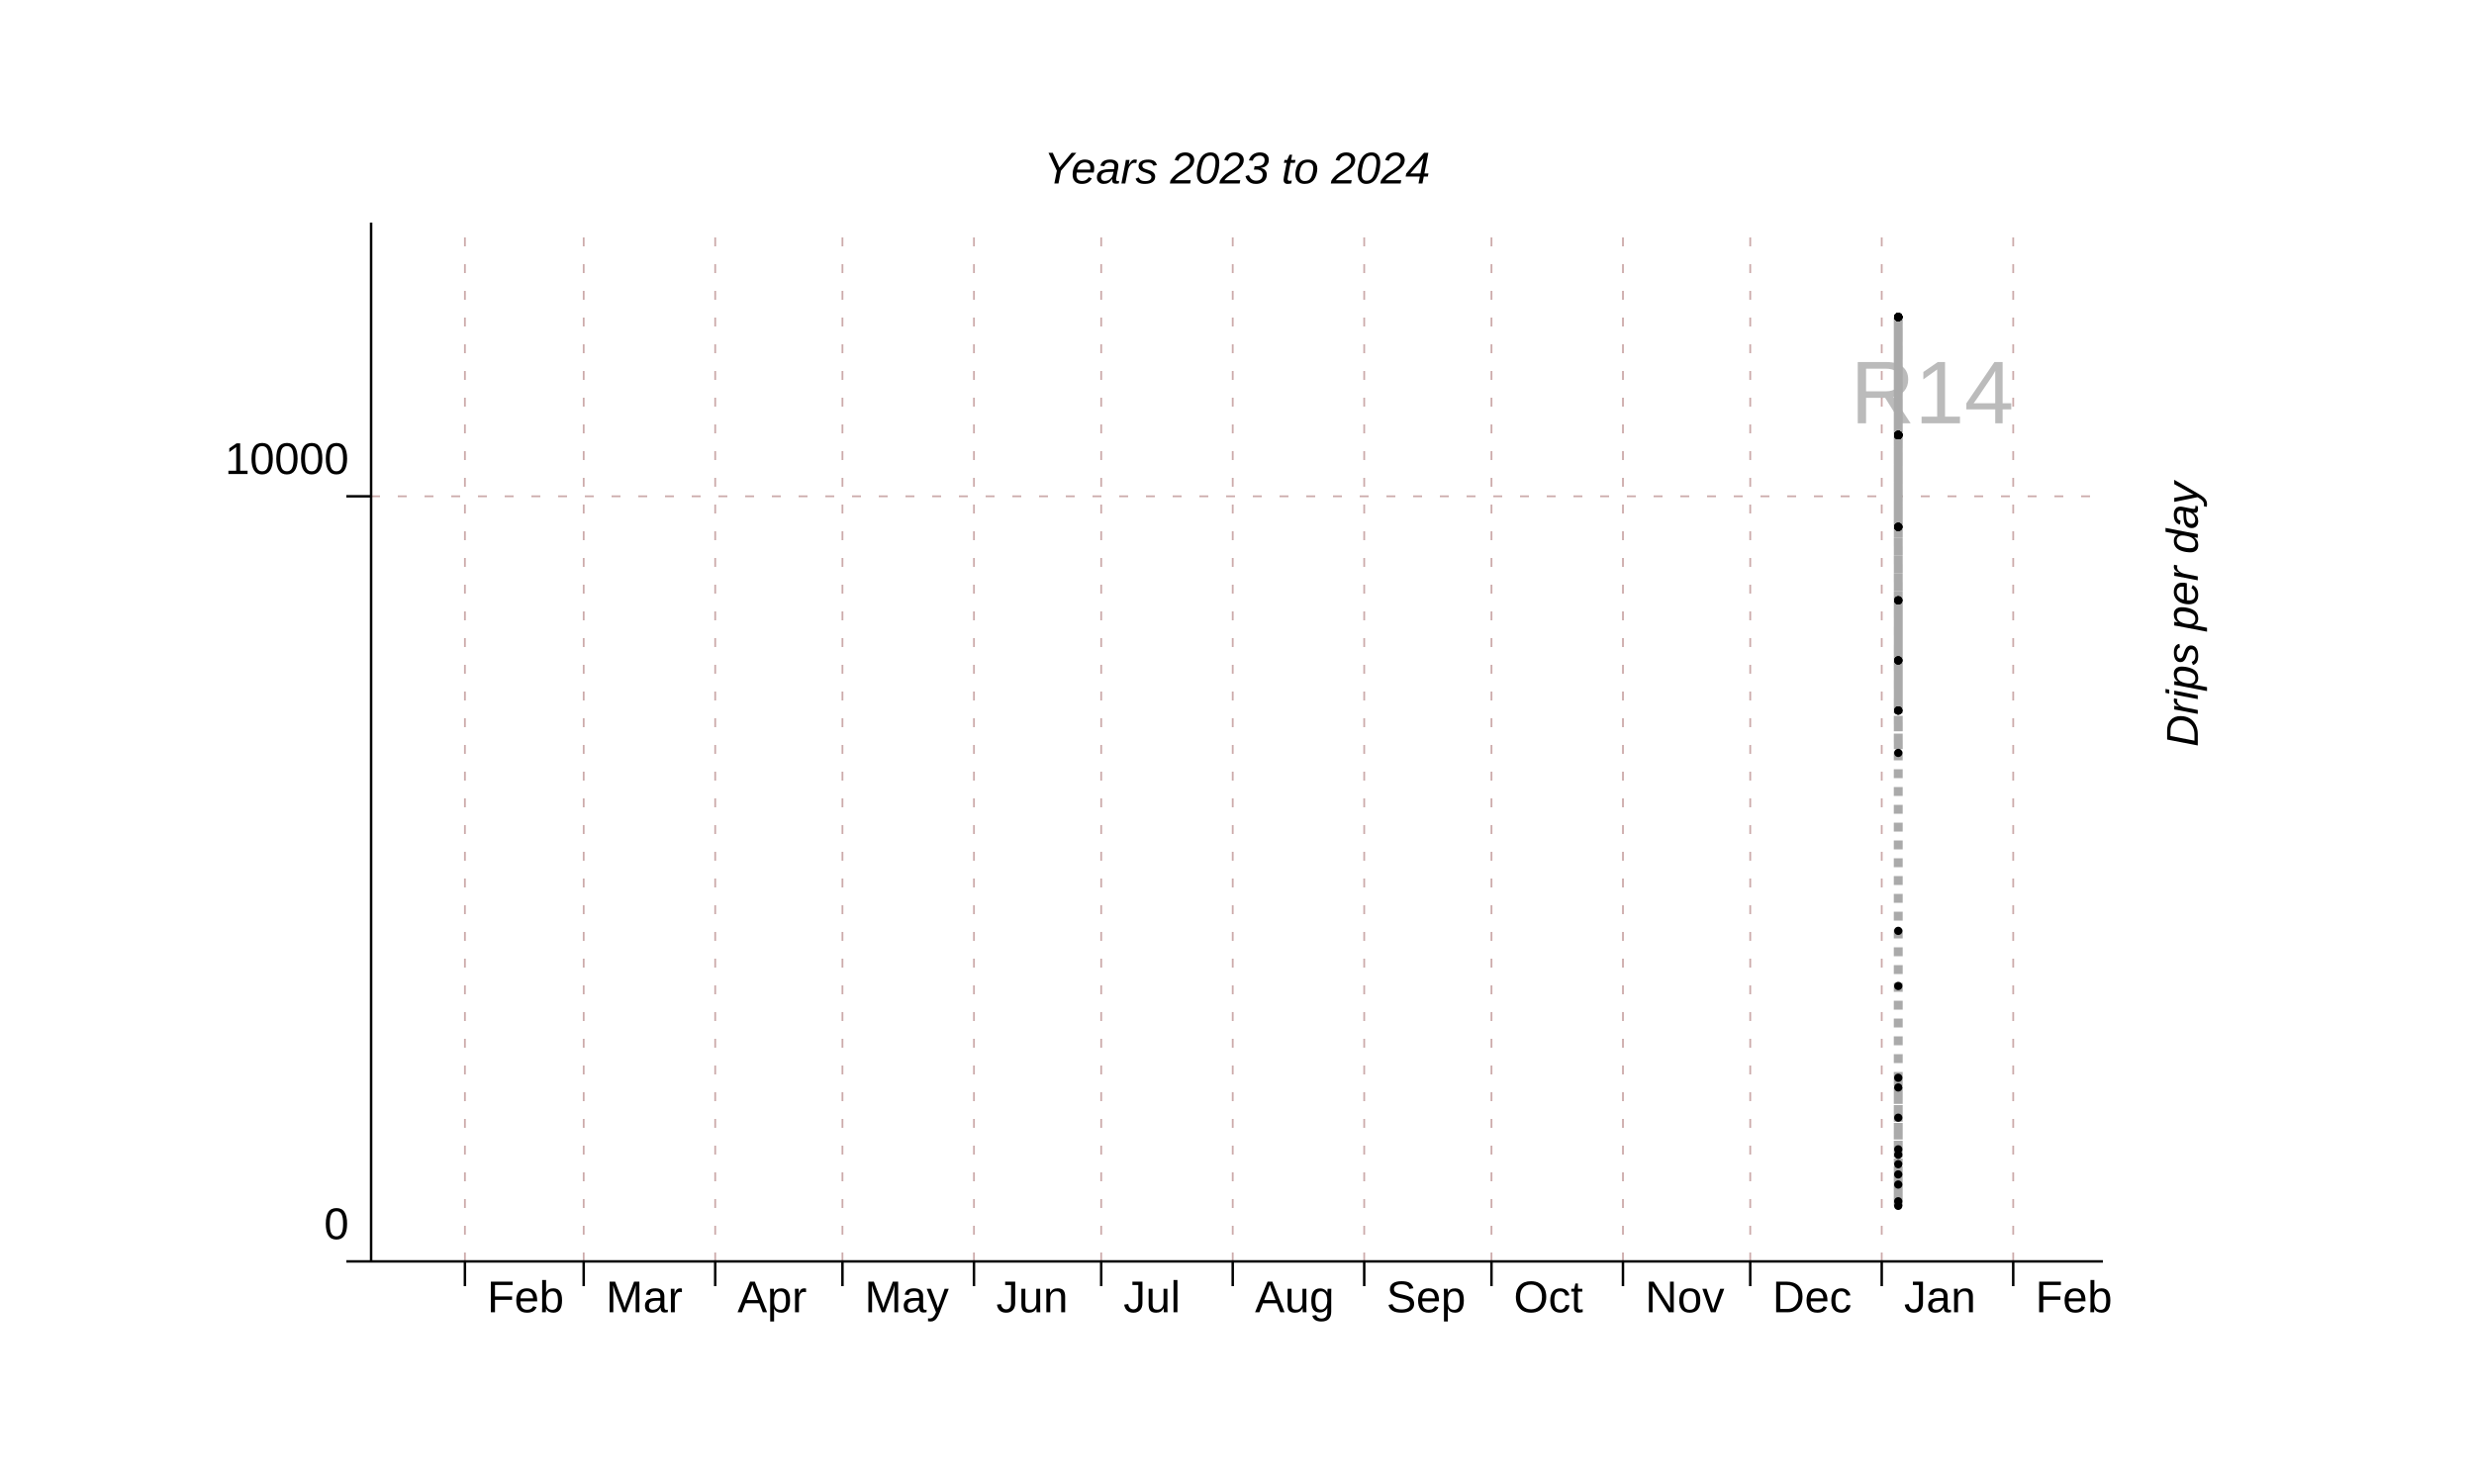
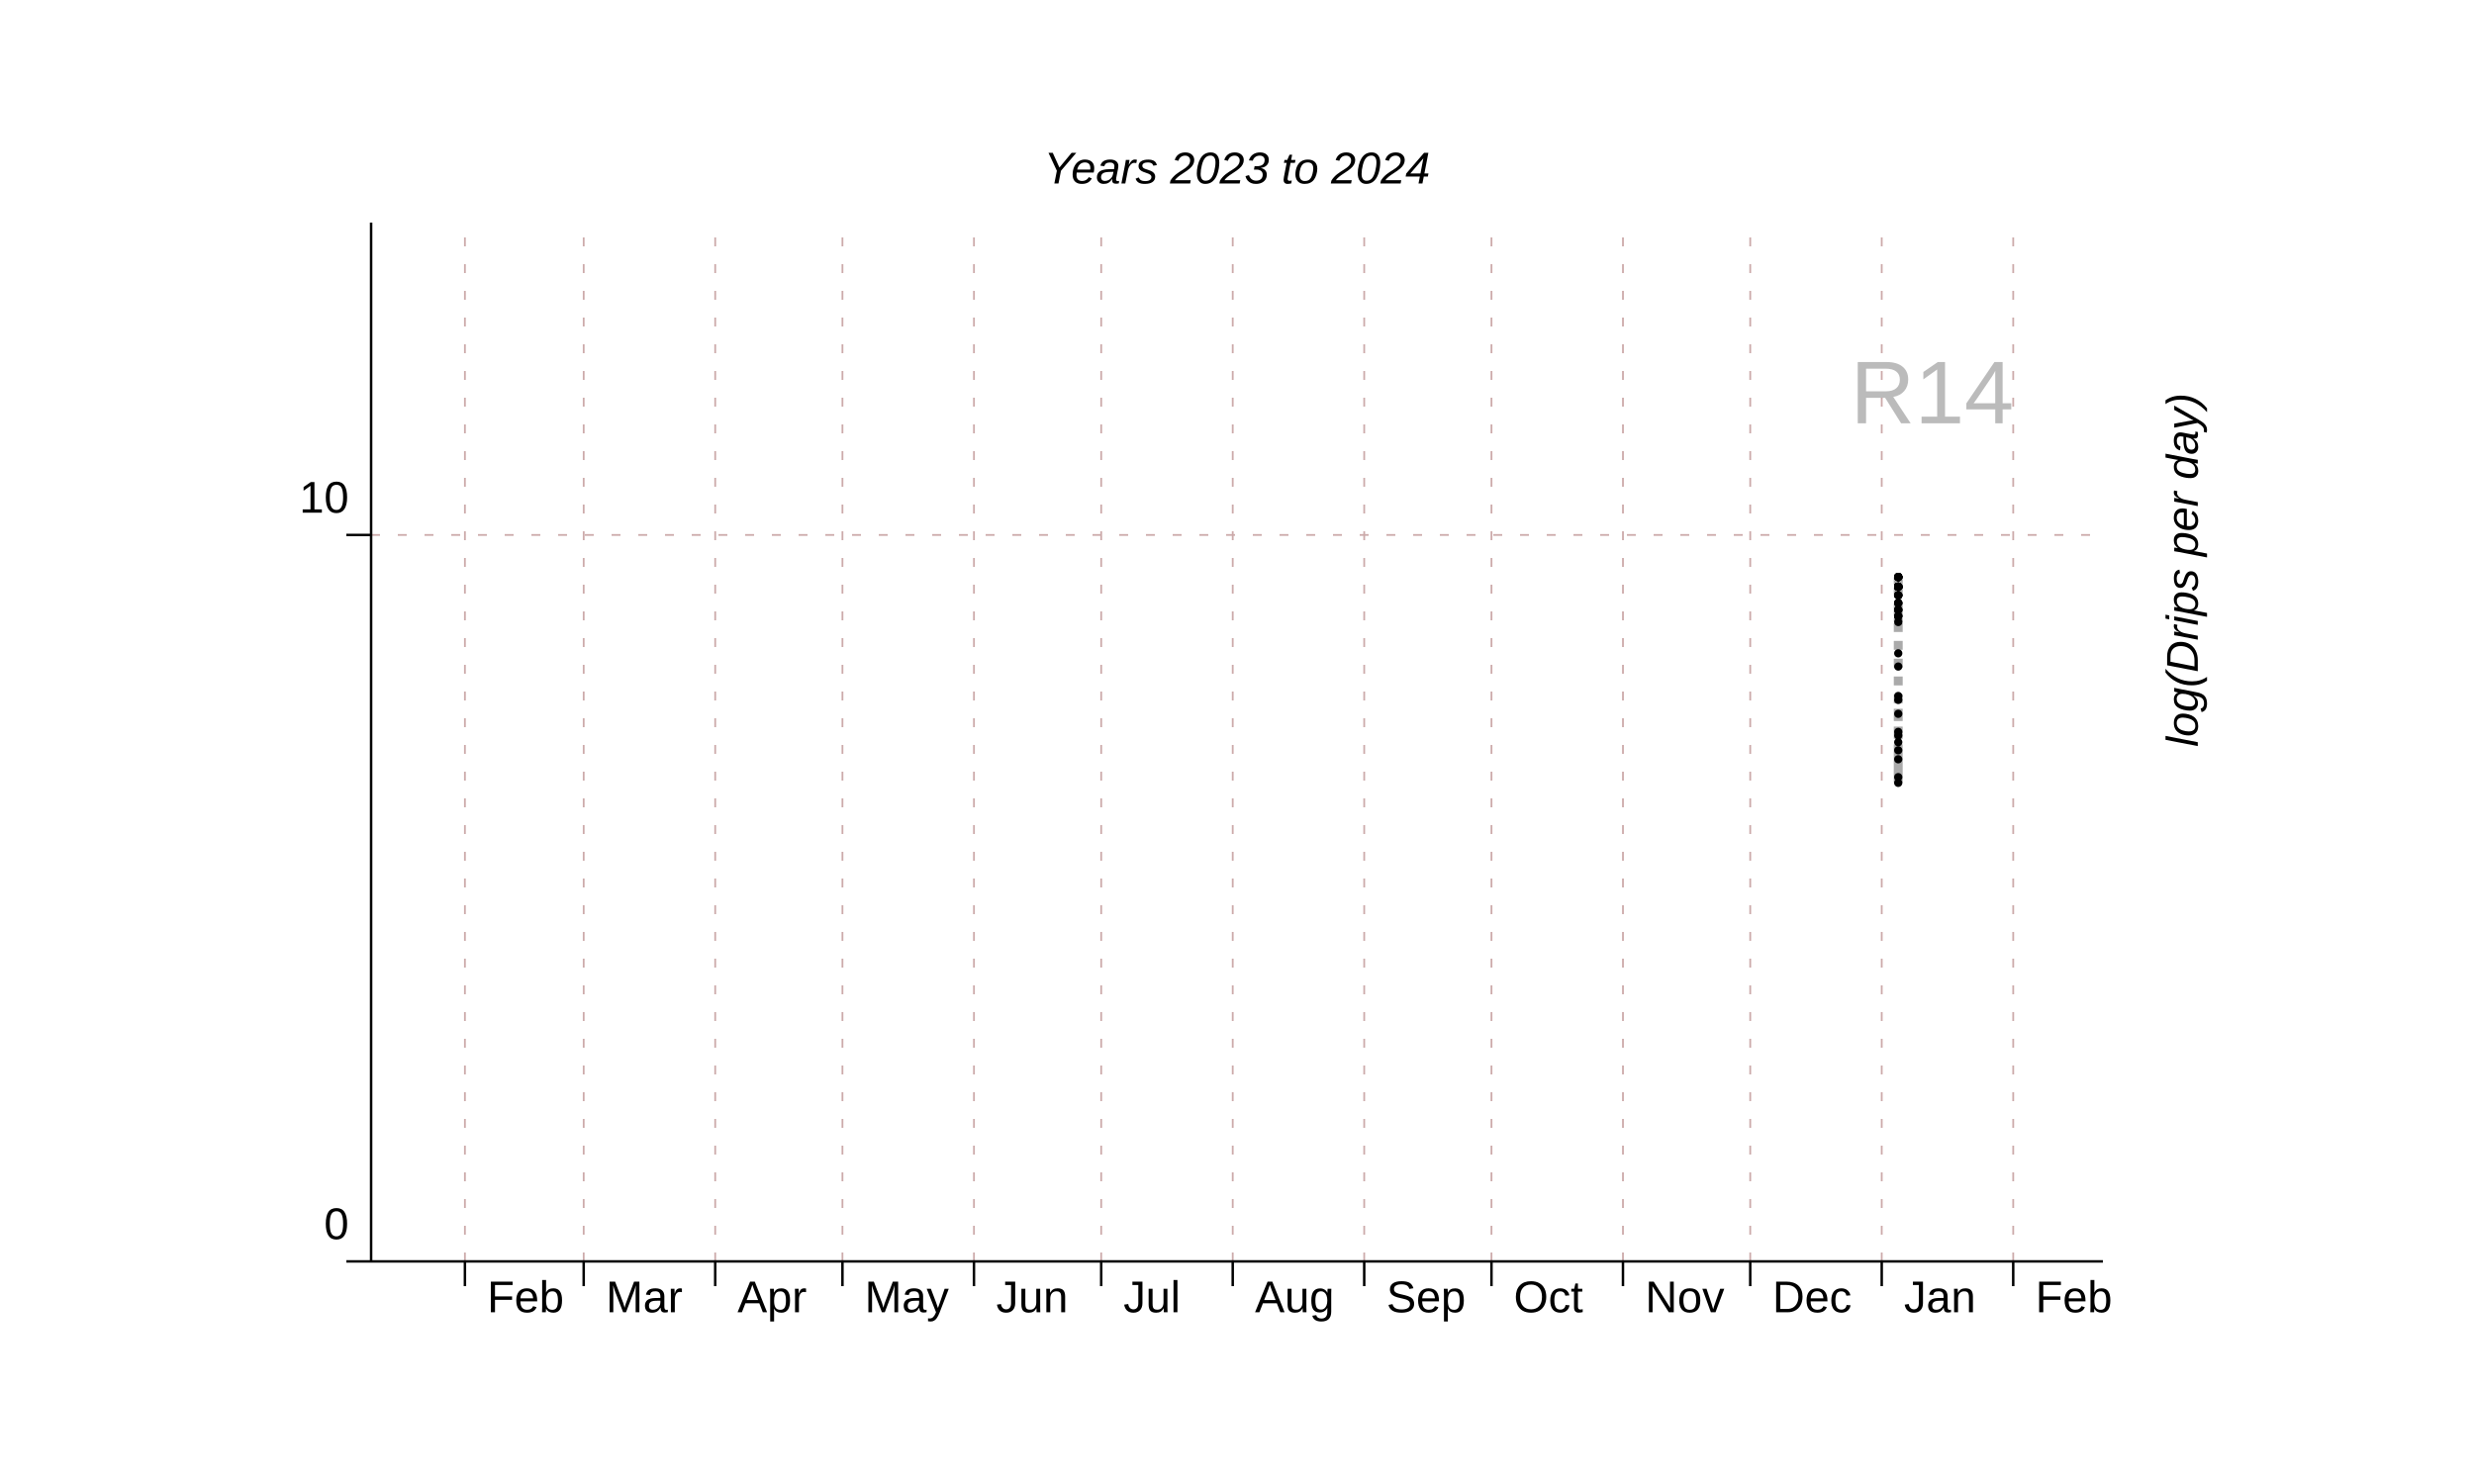
<svg xmlns="http://www.w3.org/2000/svg" version="1.1" viewBox="0 0 1000 600">
  <g>
    <g stroke-dasharray="3.6 7.2" stroke-width="0.72" stroke="#caa">
      <line x1="813.75" x2="813.75" y1="510.00" y2="90.00" />
      <line x1="760.60" x2="760.60" y1="510.00" y2="90.00" />
      <line x1="707.45" x2="707.45" y1="510.00" y2="90.00" />
      <line x1="656.01" x2="656.01" y1="510.00" y2="90.00" />
      <line x1="602.86" x2="602.86" y1="510.00" y2="90.00" />
      <line x1="551.42" x2="551.42" y1="510.00" y2="90.00" />
      <line x1="498.27" x2="498.27" y1="510.00" y2="90.00" />
      <line x1="445.11" x2="445.11" y1="510.00" y2="90.00" />
      <line x1="393.68" x2="393.68" y1="510.00" y2="90.00" />
      <line x1="340.52" x2="340.52" y1="510.00" y2="90.00" />
      <line x1="289.09" x2="289.09" y1="510.00" y2="90.00" />
      <line x1="235.93" x2="235.93" y1="510.00" y2="90.00" />
      <line x1="187.92" x2="187.92" y1="510.00" y2="90.00" />
      <line x1="150.00" x2="850.00" y1="510.00" y2="510.00" />
-       <line x1="150.00" x2="850.00" y1="200.66" y2="200.66" />
+       <line x1="150.00" x2="850.00" y1="216.29" y2="216.29" />
    </g>
    <g>
      <text dominant-baseline="hanging" dx="-36.0" dy="18.0" fill="#0004" font-family="Arial, sans-serif" font-size="36" stroke="none" text-anchor="end" x="850.00" y="128.18">R14</text>
    </g>
    <g>
      <text dominant-baseline="text-bottom" dy="-12.0" fill="black" font-family="Arial, sans-serif" font-size="18.0" font-style="italic" stroke="none" text-anchor="middle" x="500.00" y="90.00">Years 2023 to 2024</text>
    </g>
    <g>
-       <text dominant-baseline="central" dx="12.0" dy="12.0" fill="black" font-family="Arial, sans-serif" font-size="18.0" font-style="italic" stroke="none" text-anchor="middle" text-orientation="sideways" writing-mode="vertical-lr" x="850.00" y="300.00">Drips per day</text>
+       <text dominant-baseline="central" dx="12.0" dy="12.0" fill="black" font-family="Arial, sans-serif" font-size="18.0" font-style="italic" stroke="none" text-anchor="middle" text-orientation="sideways" writing-mode="vertical-lr" x="850.00" y="300.00">log(Drips per day)</text>
    </g>
-     <polyline fill="none" points="767.27,485.70 767.27,474.83 767.27,478.92 767.27,487.54 767.28,435.76 767.28,439.67 767.28,470.70 767.28,466.89 767.28,464.70 767.28,451.90 767.28,398.64 767.28,376.36 767.28,287.27 767.28,242.73 767.28,175.91 767.28,175.91 767.28,128.18 767.28,175.91 767.28,128.18 767.28,175.91 767.28,128.18 767.28,175.91 767.28,128.18 767.28,128.18 767.28,213.03 767.28,175.91 767.28,128.18 767.28,128.18 767.28,175.91 767.28,175.91 767.28,213.03 767.28,175.91 767.28,175.91 767.28,175.91 767.28,175.91 767.29,213.03 767.29,175.91 767.29,175.91 767.29,175.91 767.29,175.91 767.29,128.18 767.29,213.03 767.29,267.02 767.29,267.02 767.29,242.73 767.29,287.27 767.29,287.27 767.29,267.02 767.29,242.73 767.29,304.41" stroke-dasharray="3.6 3.6" stroke-width="3.6" stroke="#aaa" />
+     <polyline fill="none" points="767.27,314.21 767.27,303.35 767.27,306.98 767.27,316.52 767.28,281.40 767.28,282.99 767.28,300.08 767.28,297.37 767.28,295.91 767.28,288.60 767.28,269.49 767.28,264.14 767.28,249.13 767.28,243.78 767.28,237.23 767.28,237.23 767.28,233.30 767.28,237.23 767.28,233.30 767.28,237.23 767.28,233.30 767.28,237.23 767.28,233.30 767.28,233.30 767.28,240.69 767.28,237.23 767.28,233.30 767.28,233.30 767.28,237.23 767.28,237.23 767.28,240.69 767.28,237.23 767.28,237.23 767.28,237.23 767.28,237.23 767.29,240.69 767.29,237.23 767.29,237.23 767.29,237.23 767.29,237.23 767.29,233.30 767.29,240.69 767.29,246.58 767.29,246.58 767.29,243.78 767.29,249.13 767.29,249.13 767.29,246.58 767.29,243.78 767.29,251.49" stroke-dasharray="3.6 3.6" stroke-width="3.6" stroke="#aaa" />
    <g>
-       <circle cx="767.27" cy="485.70" r="1.667" />
-       <circle cx="767.27" cy="474.83" r="1.667" />
-       <circle cx="767.27" cy="478.92" r="1.667" />
-       <circle cx="767.27" cy="487.54" r="1.667" />
-       <circle cx="767.28" cy="435.76" r="1.667" />
-       <circle cx="767.28" cy="439.67" r="1.667" />
-       <circle cx="767.28" cy="470.70" r="1.667" />
-       <circle cx="767.28" cy="466.89" r="1.667" />
-       <circle cx="767.28" cy="464.70" r="1.667" />
-       <circle cx="767.28" cy="451.90" r="1.667" />
-       <circle cx="767.28" cy="398.64" r="1.667" />
-       <circle cx="767.28" cy="376.36" r="1.667" />
-       <circle cx="767.28" cy="287.27" r="1.667" />
-       <circle cx="767.28" cy="242.73" r="1.667" />
-       <circle cx="767.28" cy="175.91" r="1.667" />
-       <circle cx="767.28" cy="175.91" r="1.667" />
-       <circle cx="767.28" cy="128.18" r="1.667" />
-       <circle cx="767.28" cy="175.91" r="1.667" />
-       <circle cx="767.28" cy="128.18" r="1.667" />
-       <circle cx="767.28" cy="175.91" r="1.667" />
-       <circle cx="767.28" cy="128.18" r="1.667" />
-       <circle cx="767.28" cy="175.91" r="1.667" />
-       <circle cx="767.28" cy="128.18" r="1.667" />
-       <circle cx="767.28" cy="128.18" r="1.667" />
-       <circle cx="767.28" cy="213.03" r="1.667" />
-       <circle cx="767.28" cy="175.91" r="1.667" />
-       <circle cx="767.28" cy="128.18" r="1.667" />
-       <circle cx="767.28" cy="128.18" r="1.667" />
-       <circle cx="767.28" cy="175.91" r="1.667" />
-       <circle cx="767.28" cy="175.91" r="1.667" />
-       <circle cx="767.28" cy="213.03" r="1.667" />
-       <circle cx="767.28" cy="175.91" r="1.667" />
-       <circle cx="767.28" cy="175.91" r="1.667" />
-       <circle cx="767.28" cy="175.91" r="1.667" />
-       <circle cx="767.28" cy="175.91" r="1.667" />
-       <circle cx="767.29" cy="213.03" r="1.667" />
-       <circle cx="767.29" cy="175.91" r="1.667" />
-       <circle cx="767.29" cy="175.91" r="1.667" />
-       <circle cx="767.29" cy="175.91" r="1.667" />
-       <circle cx="767.29" cy="175.91" r="1.667" />
-       <circle cx="767.29" cy="128.18" r="1.667" />
-       <circle cx="767.29" cy="213.03" r="1.667" />
-       <circle cx="767.29" cy="267.02" r="1.667" />
-       <circle cx="767.29" cy="267.02" r="1.667" />
-       <circle cx="767.29" cy="242.73" r="1.667" />
-       <circle cx="767.29" cy="287.27" r="1.667" />
-       <circle cx="767.29" cy="287.27" r="1.667" />
-       <circle cx="767.29" cy="267.02" r="1.667" />
-       <circle cx="767.29" cy="242.73" r="1.667" />
-       <circle cx="767.29" cy="304.41" r="1.667" />
+       <circle cx="767.27" cy="314.21" r="1.667" />
+       <circle cx="767.27" cy="303.35" r="1.667" />
+       <circle cx="767.27" cy="306.98" r="1.667" />
+       <circle cx="767.27" cy="316.52" r="1.667" />
+       <circle cx="767.28" cy="281.40" r="1.667" />
+       <circle cx="767.28" cy="282.99" r="1.667" />
+       <circle cx="767.28" cy="300.08" r="1.667" />
+       <circle cx="767.28" cy="297.37" r="1.667" />
+       <circle cx="767.28" cy="295.91" r="1.667" />
+       <circle cx="767.28" cy="288.60" r="1.667" />
+       <circle cx="767.28" cy="269.49" r="1.667" />
+       <circle cx="767.28" cy="264.14" r="1.667" />
+       <circle cx="767.28" cy="249.13" r="1.667" />
+       <circle cx="767.28" cy="243.78" r="1.667" />
+       <circle cx="767.28" cy="237.23" r="1.667" />
+       <circle cx="767.28" cy="237.23" r="1.667" />
+       <circle cx="767.28" cy="233.30" r="1.667" />
+       <circle cx="767.28" cy="237.23" r="1.667" />
+       <circle cx="767.28" cy="233.30" r="1.667" />
+       <circle cx="767.28" cy="237.23" r="1.667" />
+       <circle cx="767.28" cy="233.30" r="1.667" />
+       <circle cx="767.28" cy="237.23" r="1.667" />
+       <circle cx="767.28" cy="233.30" r="1.667" />
+       <circle cx="767.28" cy="233.30" r="1.667" />
+       <circle cx="767.28" cy="240.69" r="1.667" />
+       <circle cx="767.28" cy="237.23" r="1.667" />
+       <circle cx="767.28" cy="233.30" r="1.667" />
+       <circle cx="767.28" cy="233.30" r="1.667" />
+       <circle cx="767.28" cy="237.23" r="1.667" />
+       <circle cx="767.28" cy="237.23" r="1.667" />
+       <circle cx="767.28" cy="240.69" r="1.667" />
+       <circle cx="767.28" cy="237.23" r="1.667" />
+       <circle cx="767.28" cy="237.23" r="1.667" />
+       <circle cx="767.28" cy="237.23" r="1.667" />
+       <circle cx="767.28" cy="237.23" r="1.667" />
+       <circle cx="767.29" cy="240.69" r="1.667" />
+       <circle cx="767.29" cy="237.23" r="1.667" />
+       <circle cx="767.29" cy="237.23" r="1.667" />
+       <circle cx="767.29" cy="237.23" r="1.667" />
+       <circle cx="767.29" cy="237.23" r="1.667" />
+       <circle cx="767.29" cy="233.30" r="1.667" />
+       <circle cx="767.29" cy="240.69" r="1.667" />
+       <circle cx="767.29" cy="246.58" r="1.667" />
+       <circle cx="767.29" cy="246.58" r="1.667" />
+       <circle cx="767.29" cy="243.78" r="1.667" />
+       <circle cx="767.29" cy="249.13" r="1.667" />
+       <circle cx="767.29" cy="249.13" r="1.667" />
+       <circle cx="767.29" cy="246.58" r="1.667" />
+       <circle cx="767.29" cy="243.78" r="1.667" />
+       <circle cx="767.29" cy="251.49" r="1.667" />
    </g>
    <g stroke="black">
      <line x1="813.75" x2="813.75" y1="510.00" y2="520.00" />
      <line x1="760.60" x2="760.60" y1="510.00" y2="520.00" />
      <line x1="707.45" x2="707.45" y1="510.00" y2="520.00" />
      <line x1="656.01" x2="656.01" y1="510.00" y2="520.00" />
      <line x1="602.86" x2="602.86" y1="510.00" y2="520.00" />
      <line x1="551.42" x2="551.42" y1="510.00" y2="520.00" />
      <line x1="498.27" x2="498.27" y1="510.00" y2="520.00" />
      <line x1="445.11" x2="445.11" y1="510.00" y2="520.00" />
      <line x1="393.68" x2="393.68" y1="510.00" y2="520.00" />
      <line x1="340.52" x2="340.52" y1="510.00" y2="520.00" />
      <line x1="289.09" x2="289.09" y1="510.00" y2="520.00" />
      <line x1="235.93" x2="235.93" y1="510.00" y2="520.00" />
      <line x1="187.92" x2="187.92" y1="510.00" y2="520.00" />
      <g fill="black" font-family="Arial, sans-serif" font-size="18.0" stroke="none" text-anchor="start" transform="translate(9.0 0.0)">
        <text x="813.75" y="530.57">Feb</text>
        <text x="760.60" y="530.57">Jan</text>
        <text x="707.45" y="530.57">Dec</text>
        <text x="656.01" y="530.57">Nov</text>
        <text x="602.86" y="530.57">Oct</text>
        <text x="551.42" y="530.57">Sep</text>
        <text x="498.27" y="530.57">Aug</text>
        <text x="445.11" y="530.57">Jul</text>
        <text x="393.68" y="530.57">Jun</text>
        <text x="340.52" y="530.57">May</text>
        <text x="289.09" y="530.57">Apr</text>
        <text x="235.93" y="530.57">Mar</text>
        <text x="187.92" y="530.57">Feb</text>
      </g>
      <line x1="150.00" x2="850.00" y1="510.00" y2="510.00" />
    </g>
    <g stroke="black">
      <line x1="150.00" x2="140.00" y1="510.00" y2="510.00" />
-       <line x1="150.00" x2="140.00" y1="200.66" y2="200.66" />
+       <line x1="150.00" x2="140.00" y1="216.29" y2="216.29" />
      <g fill="black" font-family="Arial, sans-serif" font-size="18.0" stroke="none" text-anchor="end">
        <text x="141.00" y="501.00">0</text>
-         <text x="141.00" y="191.66">10000</text>
+         <text x="141.00" y="207.29">10</text>
      </g>
      <line x1="150.00" x2="150.00" y1="510.00" y2="90.00" />
    </g>
  </g>
</svg>
